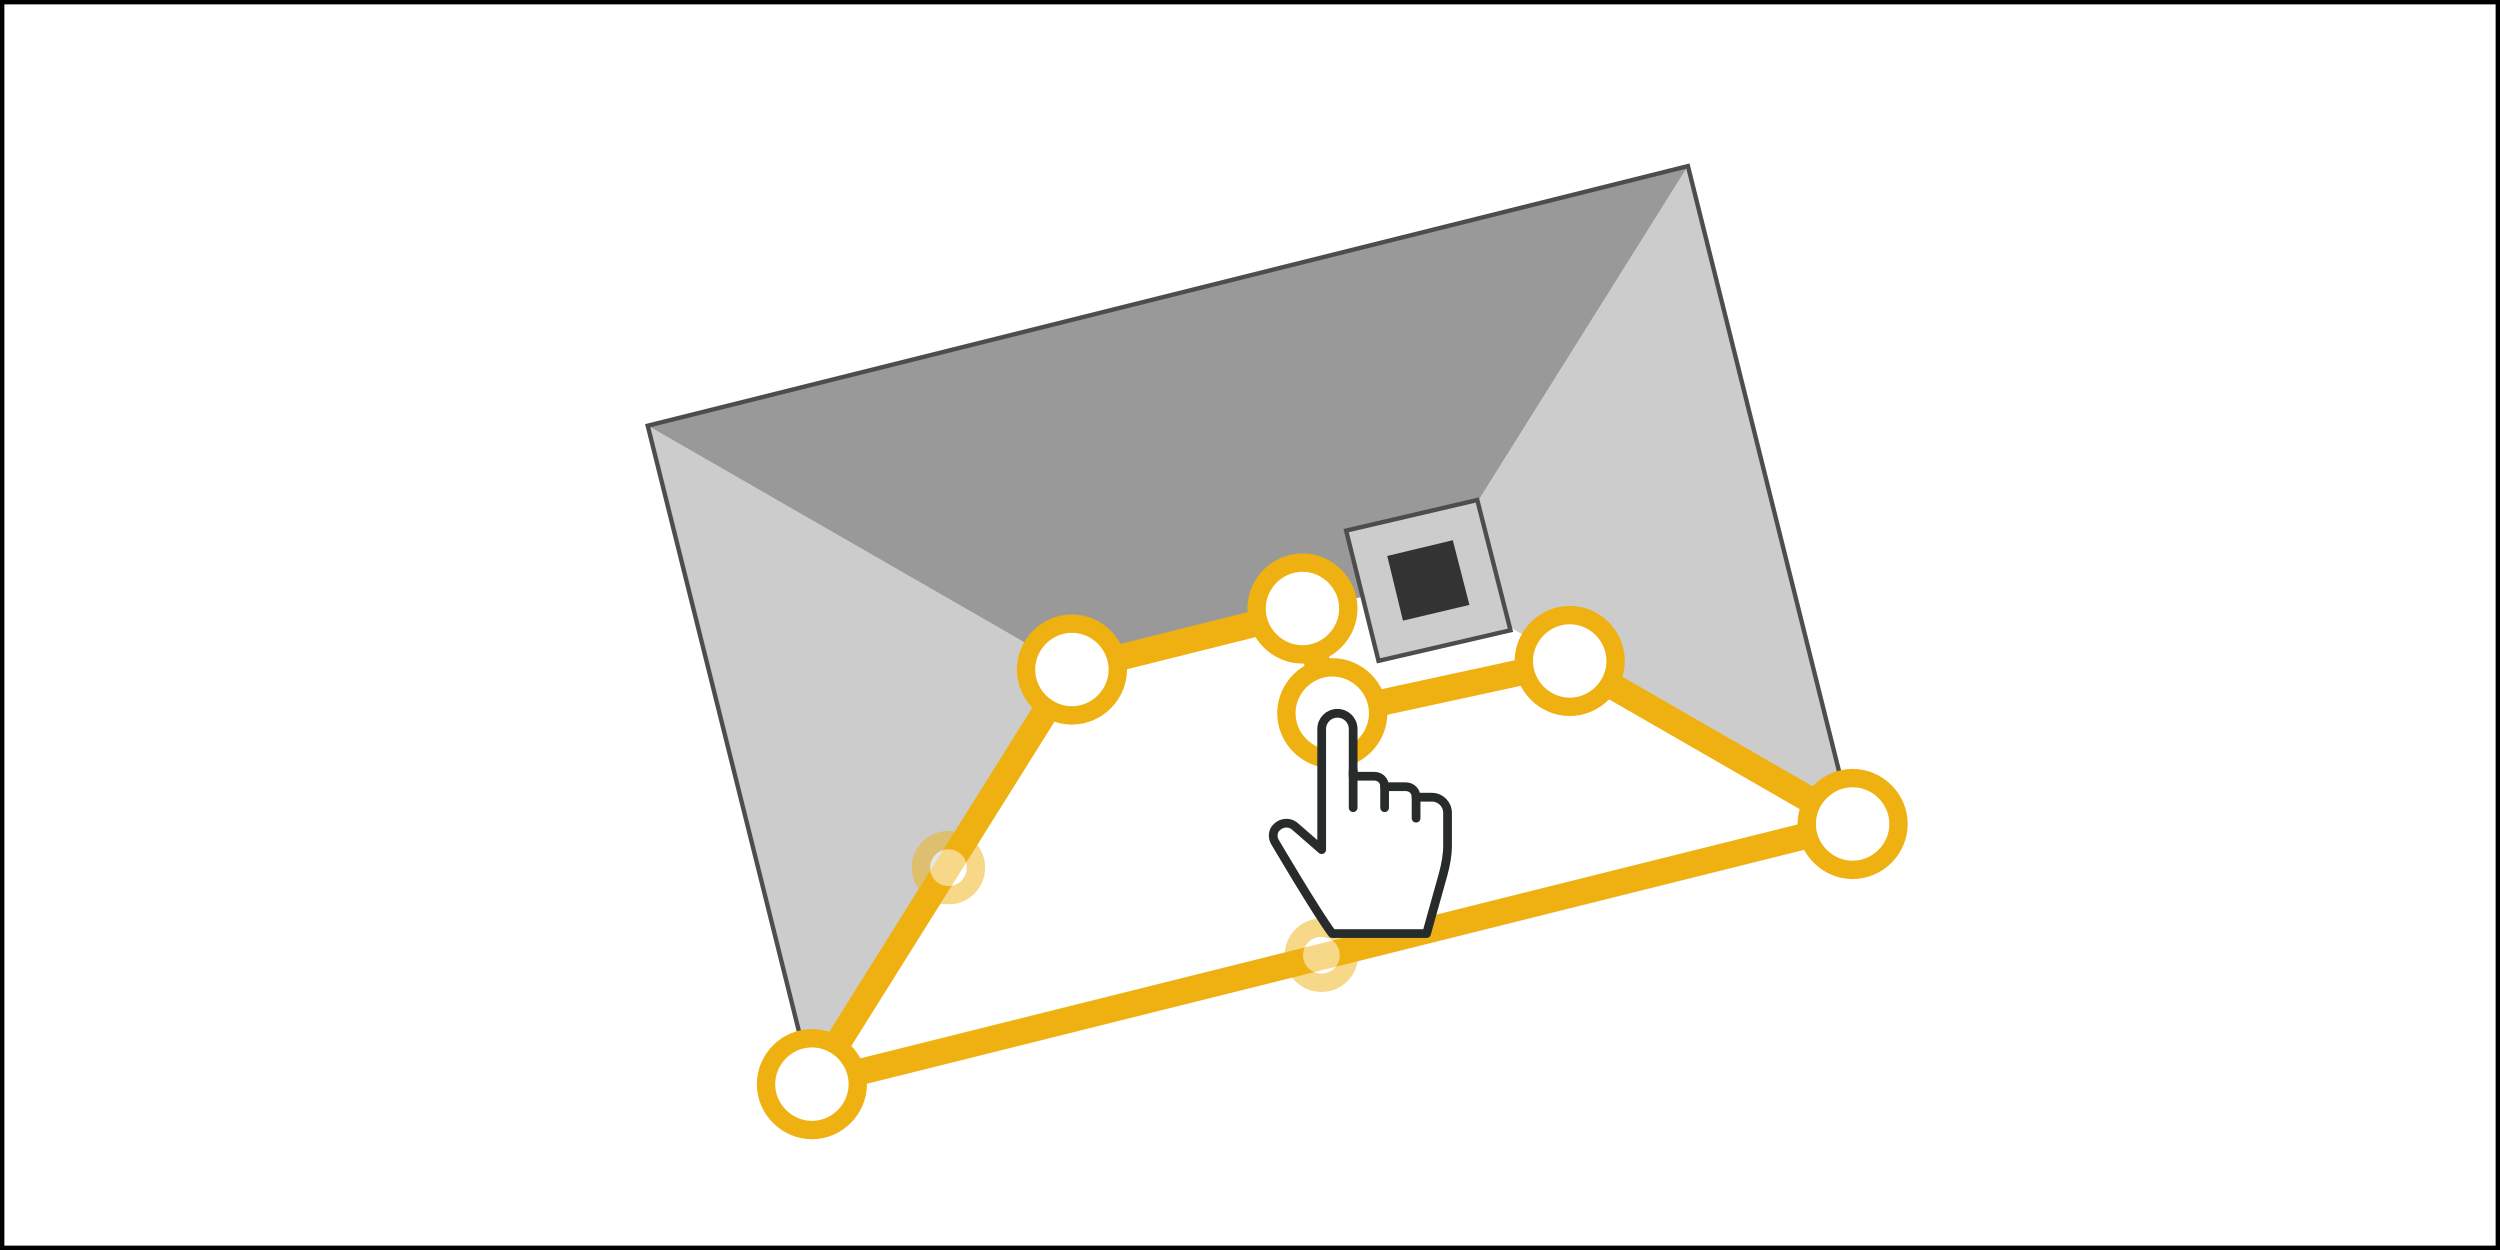
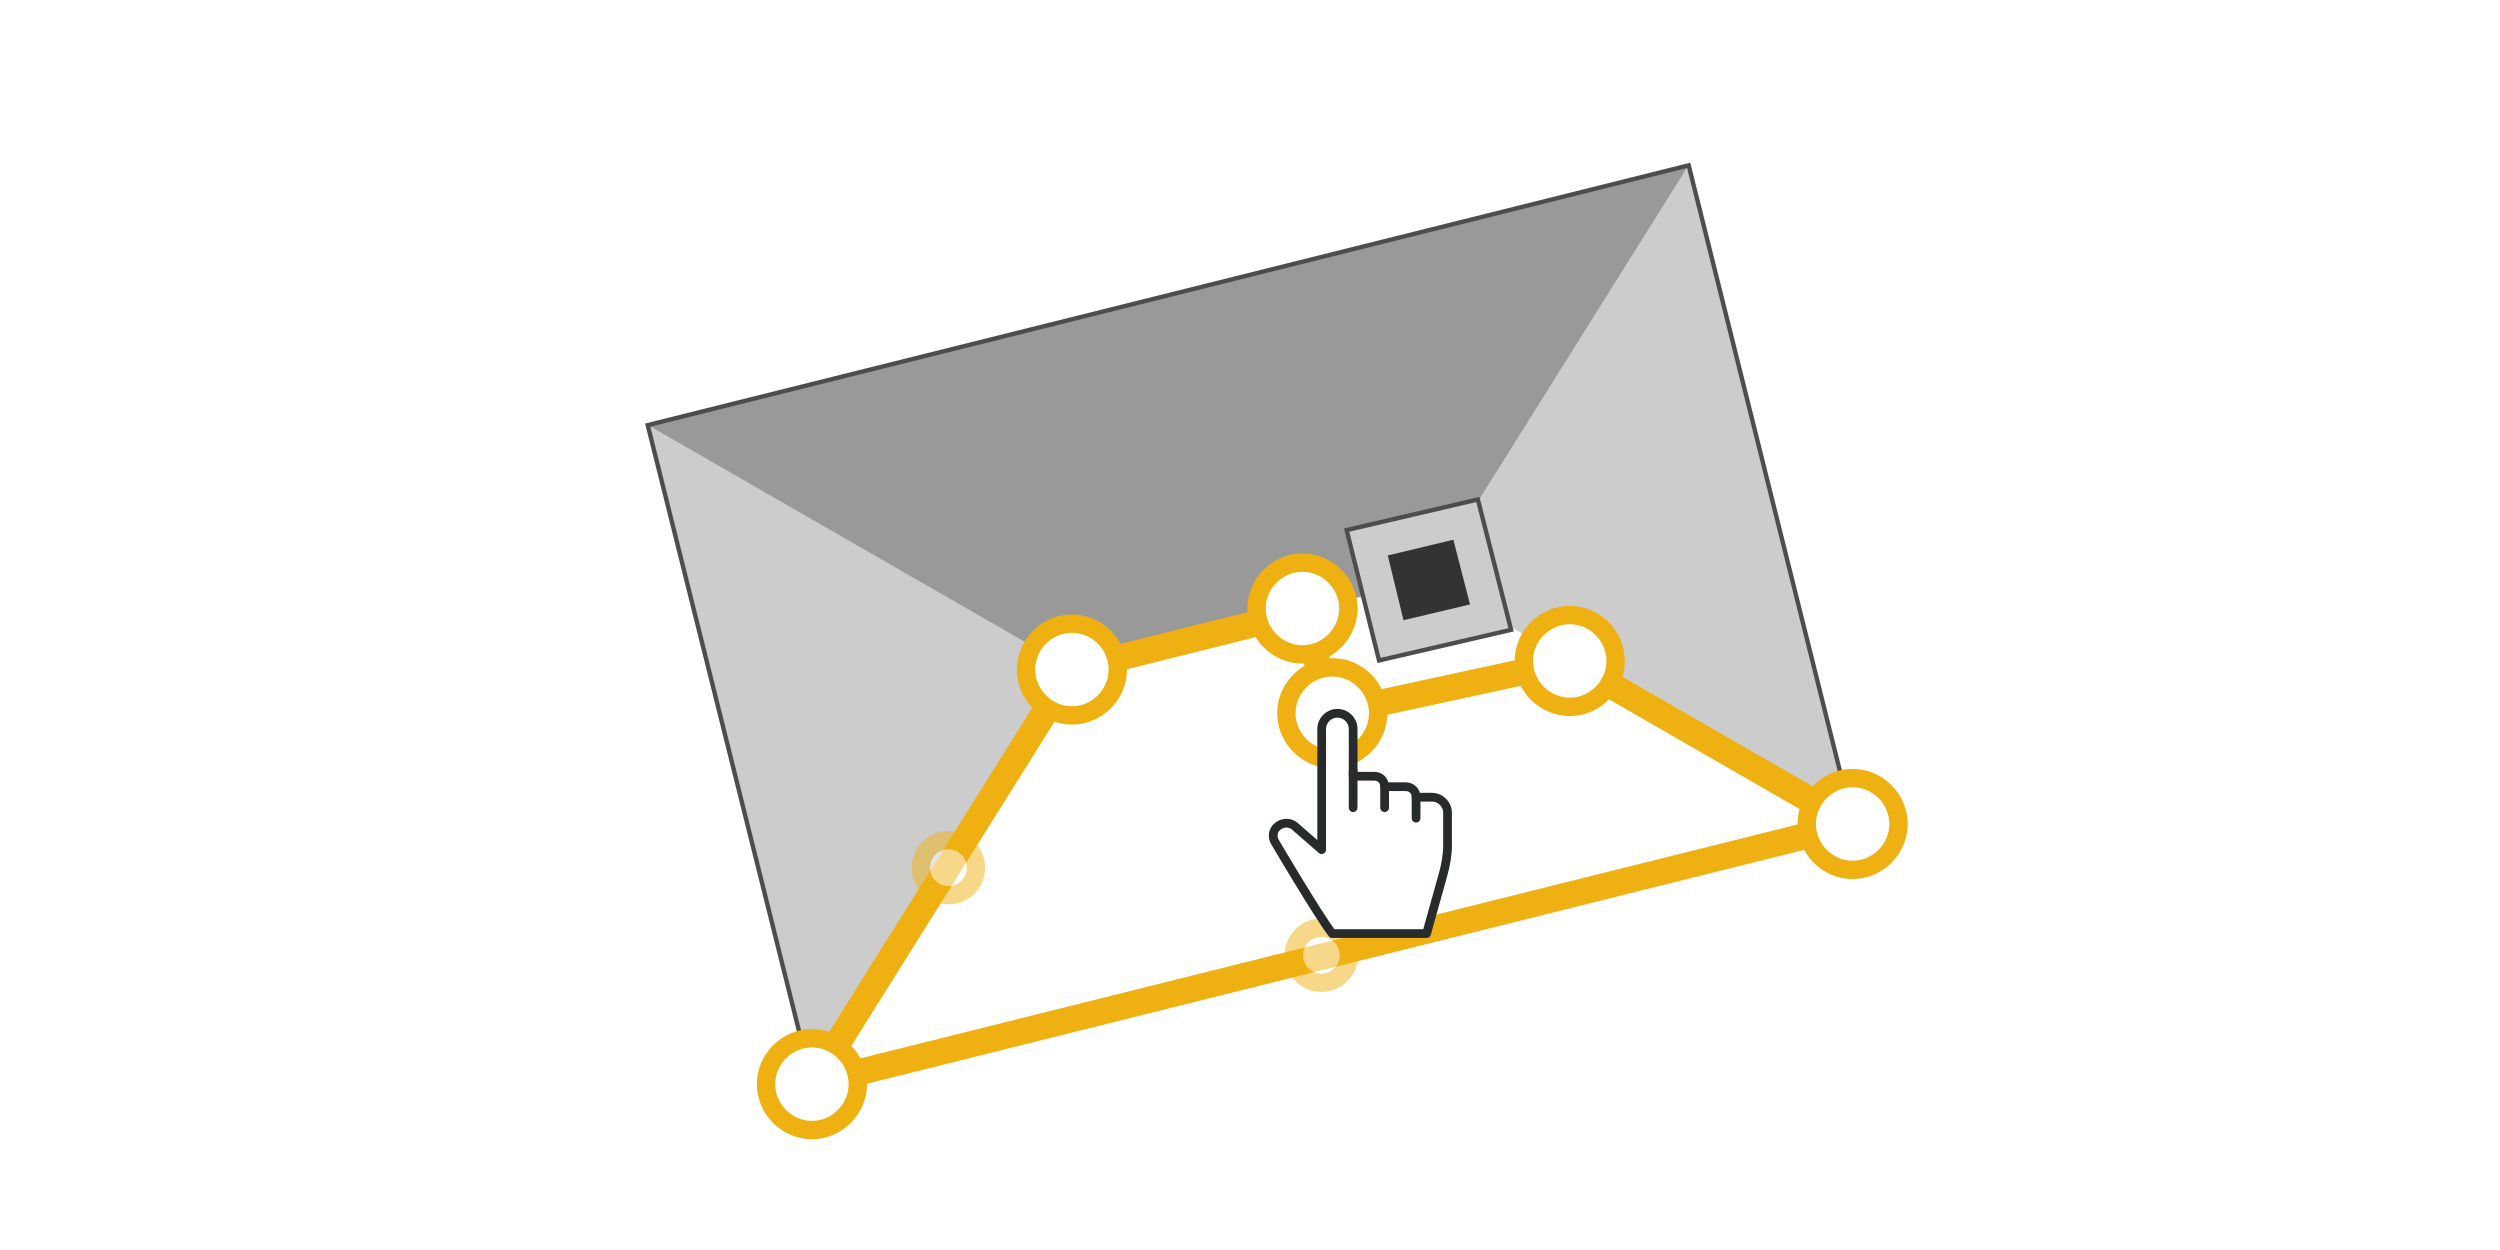
- <svg xmlns="http://www.w3.org/2000/svg" xmlns:xlink="http://www.w3.org/1999/xlink" version="1.1" x="0px" y="0px" viewBox="0 0 286 143" enable-background="new 0 0 286 143" xml:space="preserve">
-   <symbol id="New_Symbol_40" viewBox="-69.2 -52.8 138.5 105.7">
+ <svg xmlns="http://www.w3.org/2000/svg" xmlns:xlink="http://www.w3.org/1999/xlink" version="1.1" id="Layer_1" x="0px" y="0px" viewBox="0 0 286 143" enable-background="new 0 0 286 143" xml:space="preserve">
+   <symbol id="New_Symbol_40" viewBox="-69.2 -52.8 138.4 105.6">
    <polygon fill="#CCCCCC" points="-68.9,22.8 -20.4,-5.1 -50.1,-52.5  " />
    <polygon fill="#CCCCCC" points="50.1,52.5 20.4,5.1 68.9,-22.8  " />
    <polygon fill="#999999" points="-68.9,22.8 -20.4,-5.1 20.4,5.1 50.1,52.5  " />
    <polygon fill="#FFFFFF" points="-50.1,-52.5 -20.4,-5.1 20.4,5.1 68.9,-22.8  " />
    <polygon fill="none" stroke="#4D4D4D" stroke-width="0.5" stroke-miterlimit="10" points="-68.9,22.8 -50.1,-52.5 68.9,-22.8    50.1,52.5  " />
    <g>
      <g>
        <polygon fill="#CCCCCC" stroke="#4D4D4D" stroke-width="0.5" stroke-miterlimit="10" points="11,10.8 14.7,-4.1 29.8,-0.6      26,14.3    " />
      </g>
      <g>
        <polygon fill="#333333" points="15.7,7.9 17.5,0.5 25.1,2.3 23.2,9.7    " />
      </g>
    </g>
  </symbol>
  <symbol id="New_Symbol_41" viewBox="-6 -6 12 12">
-     <path opacity="0.5" fill="#FFFFFF" stroke="#EEB111" stroke-width="3" stroke-miterlimit="10" d="M4.5,0c0,2.5-2,4.5-4.5,4.5   s-4.5-2-4.5-4.5s2-4.5,4.5-4.5S4.5-2.5,4.5,0z" />
+     <path opacity="0.5" fill="#FFFFFF" stroke="#EEB111" stroke-width="3" stroke-miterlimit="10" enable-background="new    " d="   M4.5,0c0,2.5-2,4.5-4.5,4.5s-4.5-2-4.5-4.5s2-4.5,4.5-4.5S4.5-2.5,4.5,0z" />
  </symbol>
  <symbol id="node" viewBox="-9 -9 18 18">
    <path fill="#FFFFFF" stroke="#EEB111" stroke-width="3" stroke-miterlimit="10" d="M7.5,0c0,4.1-3.4,7.5-7.5,7.5S-7.5,4.1-7.5,0   S-4.1-7.5,0-7.5S7.5-4.1,7.5,0z" />
  </symbol>
  <g id="ins_x5F_1" display="none">
    <g display="inline">
      <g>
        <text transform="matrix(1 0 0 1 18.0076 33.5181)" fill="#202323" font-family="'Apercu-Light'" font-size="11">worst area</text>
      </g>
      <g>
        <g>
          <path fill="none" stroke="#212222" stroke-miterlimit="10" d="M95,29.5c0,0,15.9-3.4,21.2,15.7" />
          <g>
            <polygon fill="#212222" points="112.5,45 117.2,50.1 119.3,43.4      " />
          </g>
        </g>
      </g>
    </g>
    <g display="inline">
      <g>
        <text transform="matrix(1 0 0 1 199.7715 116.9492)" fill="#202323" font-family="'Apercu-Light'" font-size="11">best area</text>
      </g>
      <g>
        <g>
          <path fill="none" stroke="#212222" stroke-miterlimit="10" d="M194.1,113.7c0,0-15.9,3.4-21.2-15.7" />
          <g>
            <polygon fill="#212222" points="176.6,98.2 171.9,93.1 169.8,99.8      " />
          </g>
        </g>
      </g>
    </g>
  </g>
  <g id="Layer_2" display="none">
    <rect display="inline" fill="#FFFFFF" stroke="#000000" stroke-miterlimit="10" width="286" height="143" />
-     <use xlink:href="#New_Symbol_40" width="138.5" height="105.7" x="-69.2" y="-52.8" transform="matrix(1 0 0 -1 143 71.5)" display="inline" overflow="visible" />
+     <use xlink:href="#New_Symbol_40" width="138.4" height="105.6" x="-69.2" y="-52.8" transform="matrix(1.0007 0 0 -1.0007 143.05 71.45)" display="inline" overflow="visible" />
    <g display="inline">
      <circle fill="#51E0E0" stroke="#51E0E0" stroke-width="2" stroke-miterlimit="10" cx="93.2" cy="123.7" r="6" />
      <g>
        <g>
          <line fill="none" stroke="#51E0E0" stroke-width="4" stroke-miterlimit="10" x1="93.2" y1="124" x2="95.6" y2="123.4" />
          <line fill="none" stroke="#51E0E0" stroke-width="4" stroke-miterlimit="10" stroke-dasharray="5.118,3.071" x1="98.6" y1="122.7" x2="208.3" y2="95.2" />
          <line fill="none" stroke="#51E0E0" stroke-width="4" stroke-miterlimit="10" x1="209.8" y1="94.9" x2="212.2" y2="94.2" />
        </g>
      </g>
      <g>
-         <path fill="#FFFFFF" stroke="#282B2B" stroke-linejoin="round" stroke-miterlimit="10" d="M209.9,108.1V94.3c0-1,0.8-1.8,1.8-1.8     c1,0,1.8,0.8,1.8,1.8v5.4h2.4c0.7,0,1.2,0.5,1.2,1.2h2.4c0.7,0,1.2,0.5,1.2,1.2h1.8c1,0,1.8,0.8,1.8,1.8v3.7     c0,1.1-0.2,2.2-0.5,3.3l-1.9,6.8h-10.8c-1.8-2.4-6.5-10.4-6.5-10.4c-0.4-0.6-0.3-1.4,0.2-1.8c0.5-0.5,1.4-0.6,2-0.1L209.9,108.1z     " />
-         <line fill="#FFFFFF" stroke="#282B2B" stroke-linecap="round" stroke-linejoin="round" stroke-miterlimit="10" x1="217.1" y1="100.9" x2="217.1" y2="103.3" />
-         <line fill="#FFFFFF" stroke="#282B2B" stroke-linecap="round" stroke-linejoin="round" stroke-miterlimit="10" x1="213.5" y1="99.1" x2="213.5" y2="103.3" />
-         <line fill="#FFFFFF" stroke="#282B2B" stroke-linecap="round" stroke-linejoin="round" stroke-miterlimit="10" x1="220.7" y1="102.1" x2="220.7" y2="104.5" />
+         <path fill="#FFFFFF" stroke="#282B2B" stroke-linejoin="round" stroke-miterlimit="10" d="M209.9,108.1V94.3c0-1,0.8-1.8,1.8-1.8     s1.8,0.8,1.8,1.8v5.4h2.4c0.7,0,1.2,0.5,1.2,1.2h2.4c0.7,0,1.2,0.5,1.2,1.2h1.8c1,0,1.8,0.8,1.8,1.8v3.7c0,1.1-0.2,2.2-0.5,3.3     l-1.9,6.8h-10.8c-1.8-2.4-6.5-10.4-6.5-10.4c-0.4-0.6-0.3-1.4,0.2-1.8c0.5-0.5,1.4-0.6,2-0.1L209.9,108.1z" />
+         <line fill="none" stroke="#282B2B" stroke-linecap="round" stroke-linejoin="round" stroke-miterlimit="10" x1="217.1" y1="100.9" x2="217.1" y2="103.3" />
+         <line fill="none" stroke="#282B2B" stroke-linecap="round" stroke-linejoin="round" stroke-miterlimit="10" x1="213.5" y1="99.1" x2="213.5" y2="103.3" />
+         <line fill="none" stroke="#282B2B" stroke-linecap="round" stroke-linejoin="round" stroke-miterlimit="10" x1="220.7" y1="102.1" x2="220.7" y2="104.5" />
      </g>
    </g>
  </g>
  <g id="Layer_3">
-     <rect fill="#FFFFFF" stroke="#000000" stroke-miterlimit="10" width="286" height="143" />
-     <use xlink:href="#New_Symbol_40" width="138.5" height="105.7" x="-69.2" y="-52.8" transform="matrix(1 0 0 -1 143 71.5)" overflow="visible" />
+     <rect fill="#FFFFFF" width="286" height="143" />
+     <use xlink:href="#New_Symbol_40" width="138.4" height="105.6" x="-69.2" y="-52.8" transform="matrix(1.0007 0 0 -1.0007 143.05 71.45)" overflow="visible" />
    <g>
      <polygon fill="none" stroke="#EEB111" stroke-width="3" stroke-linejoin="round" stroke-miterlimit="10" points="122.6,76.6     92.9,124 211.9,94.3 179.6,75.7 152.4,81.6 149,70   " />
      <use xlink:href="#New_Symbol_41" width="12" height="12" x="-6" y="-6" transform="matrix(0.7 0 0 -0.7 108.5005 99.2636)" overflow="visible" />
      <use xlink:href="#New_Symbol_41" width="12" height="12" x="-6" y="-6" transform="matrix(0.7 0 0 -0.7 151.1672 109.2812)" overflow="visible" />
      <use xlink:href="#node" width="18" height="18" x="-9" y="-9" transform="matrix(0.7 0 0 -0.7 92.8829 124.0272)" overflow="visible" />
      <use xlink:href="#node" width="18" height="18" x="-9" y="-9" transform="matrix(0.7 0 0 -0.7 122.6272 76.5929)" overflow="visible" />
      <use xlink:href="#node" width="18" height="18" x="-9" y="-9" transform="matrix(0.7 0 0 -0.7 149.0004 69.6144)" overflow="visible" />
      <use xlink:href="#node" width="18" height="18" x="-9" y="-9" transform="matrix(0.7 0 0 -0.7 152.4116 81.5929)" overflow="visible" />
      <use xlink:href="#node" width="18" height="18" x="-9" y="-9" transform="matrix(0.7 0 0 -0.7 179.5783 75.6144)" overflow="visible" />
      <use xlink:href="#node" width="18" height="18" x="-9" y="-9" transform="matrix(0.7 0 0 -0.7 211.94 94.2634)" overflow="visible" />
      <g>
-         <path fill="#FFFFFF" stroke="#282B2B" stroke-linejoin="round" stroke-miterlimit="10" d="M151.2,97.2V83.4c0-1,0.8-1.8,1.8-1.8     c1,0,1.8,0.8,1.8,1.8v5.4h2.4c0.7,0,1.2,0.5,1.2,1.2h2.4c0.7,0,1.2,0.5,1.2,1.2h1.8c1,0,1.8,0.8,1.8,1.8v3.7     c0,1.1-0.2,2.2-0.5,3.3l-1.9,6.8h-10.8c-1.8-2.4-6.5-10.4-6.5-10.4c-0.4-0.6-0.3-1.4,0.2-1.8c0.5-0.5,1.4-0.6,2-0.1L151.2,97.2z" />
-         <line fill="#FFFFFF" stroke="#282B2B" stroke-linecap="round" stroke-linejoin="round" stroke-miterlimit="10" x1="158.4" y1="90" x2="158.4" y2="92.4" />
-         <line fill="#FFFFFF" stroke="#282B2B" stroke-linecap="round" stroke-linejoin="round" stroke-miterlimit="10" x1="154.8" y1="88.2" x2="154.8" y2="92.4" />
-         <line fill="#FFFFFF" stroke="#282B2B" stroke-linecap="round" stroke-linejoin="round" stroke-miterlimit="10" x1="162" y1="91.2" x2="162" y2="93.6" />
+         <path fill="#FFFFFF" stroke="#282B2B" stroke-linejoin="round" stroke-miterlimit="10" d="M151.2,97.2V83.4c0-1,0.8-1.8,1.8-1.8     s1.8,0.8,1.8,1.8v5.4h2.4c0.7,0,1.2,0.5,1.2,1.2h2.4c0.7,0,1.2,0.5,1.2,1.2h1.8c1,0,1.8,0.8,1.8,1.8v3.7c0,1.1-0.2,2.2-0.5,3.3     l-1.9,6.8h-10.8c-1.8-2.4-6.5-10.4-6.5-10.4c-0.4-0.6-0.3-1.4,0.2-1.8c0.5-0.5,1.4-0.6,2-0.1L151.2,97.2z" />
+         <line fill="none" stroke="#282B2B" stroke-linecap="round" stroke-linejoin="round" stroke-miterlimit="10" x1="158.4" y1="90" x2="158.4" y2="92.4" />
+         <line fill="none" stroke="#282B2B" stroke-linecap="round" stroke-linejoin="round" stroke-miterlimit="10" x1="154.8" y1="88.2" x2="154.8" y2="92.4" />
+         <line fill="none" stroke="#282B2B" stroke-linecap="round" stroke-linejoin="round" stroke-miterlimit="10" x1="162" y1="91.2" x2="162" y2="93.6" />
      </g>
    </g>
  </g>
</svg>
